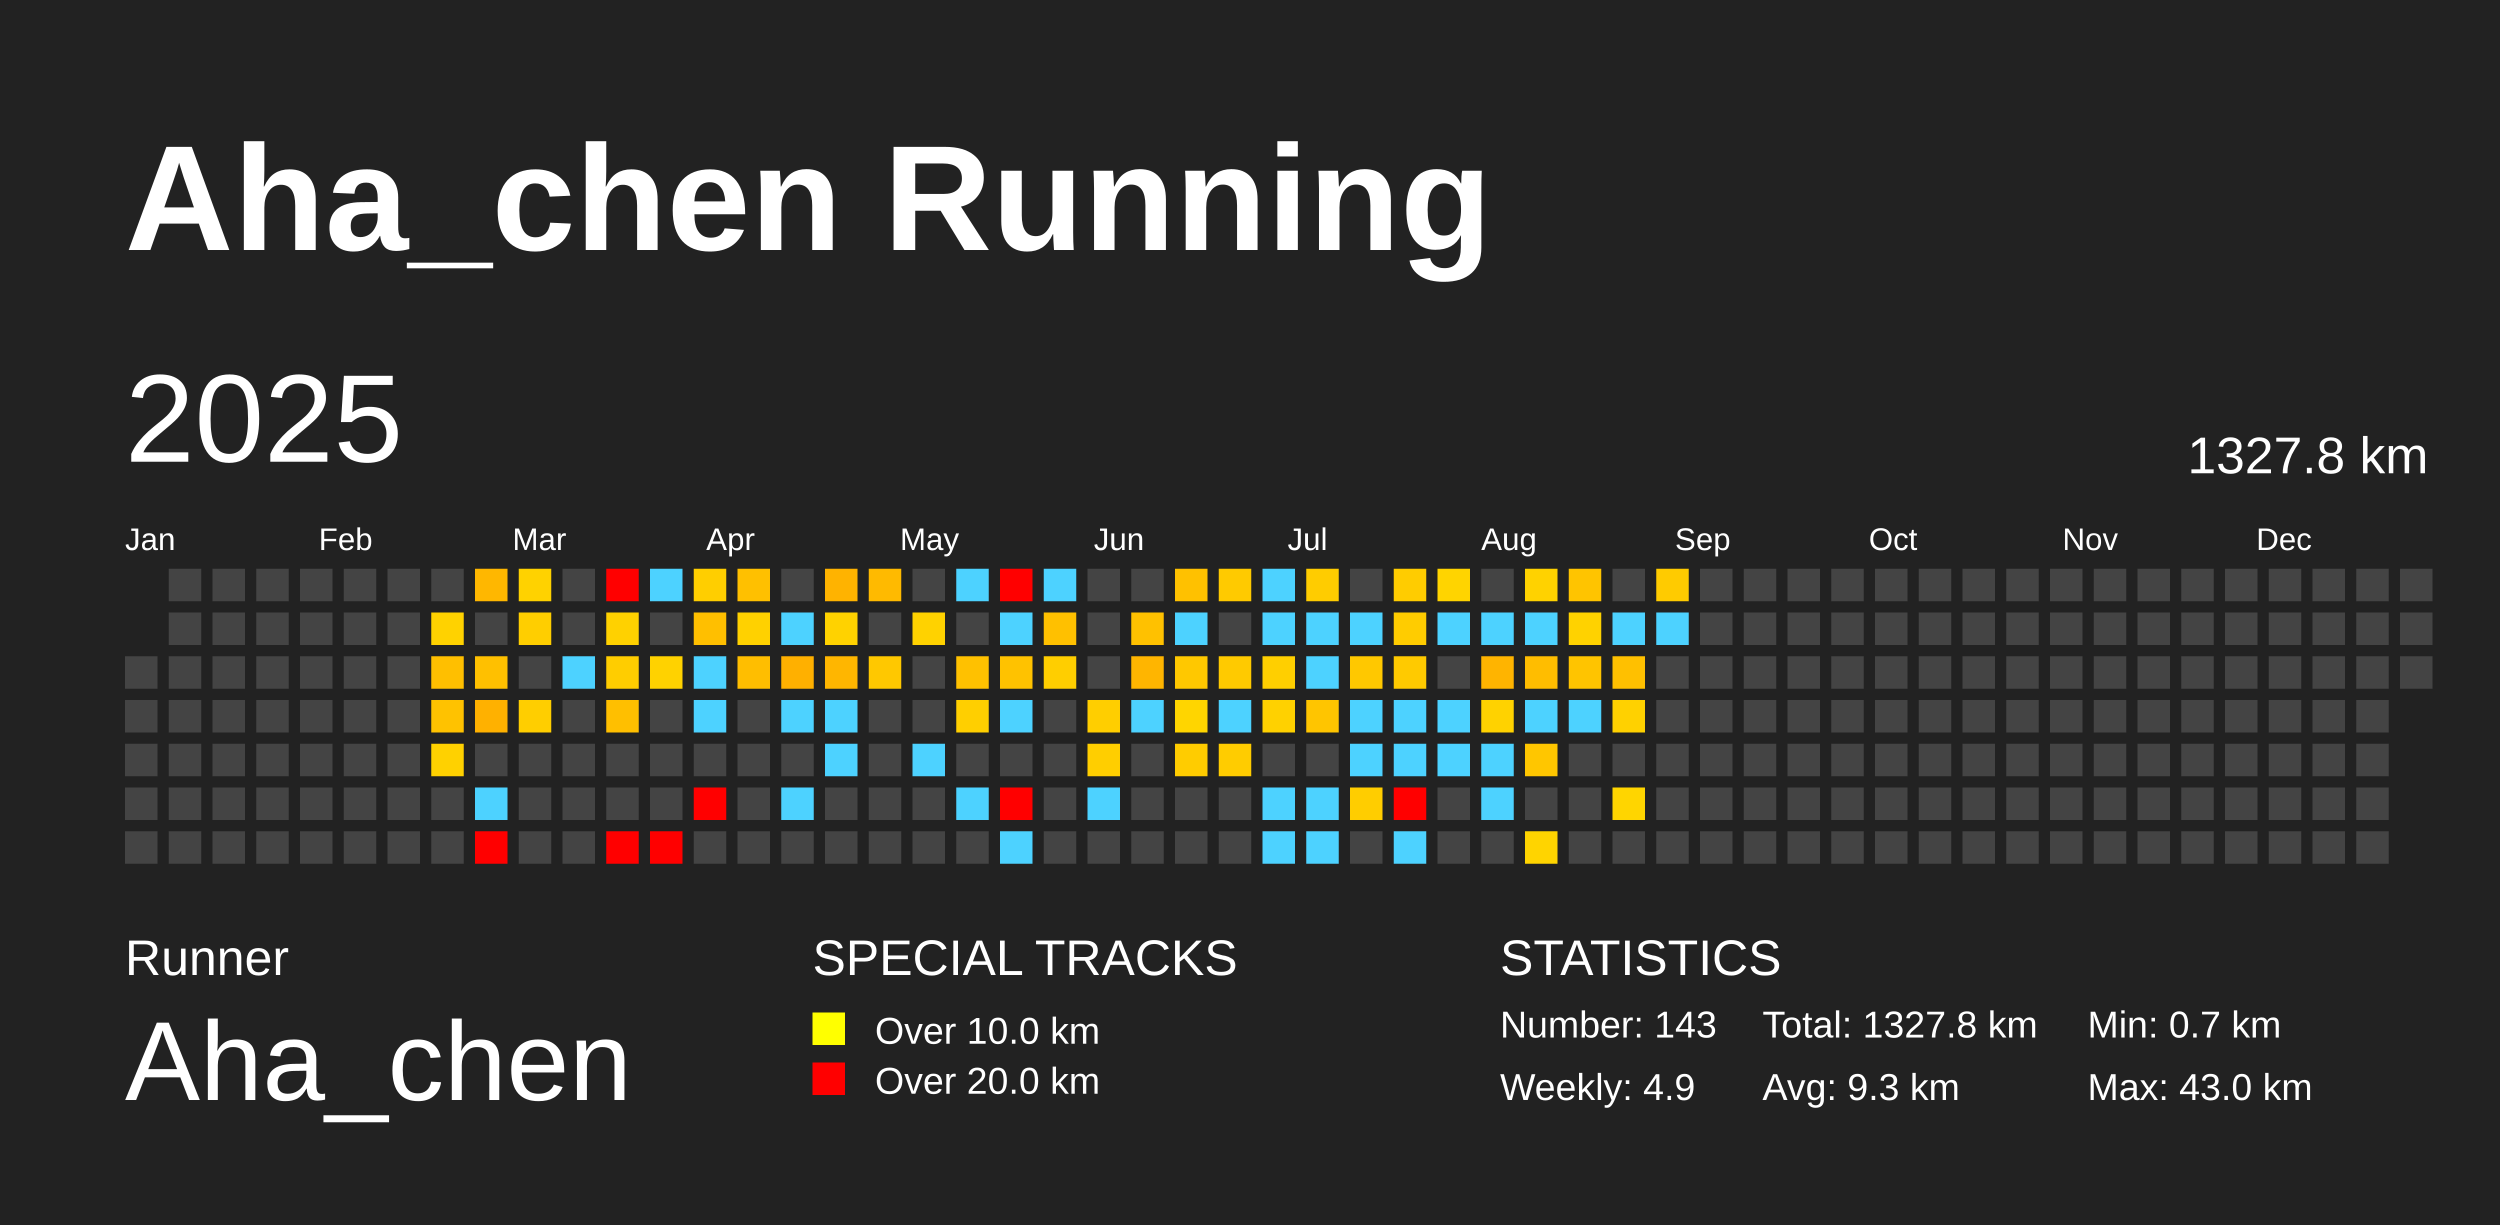
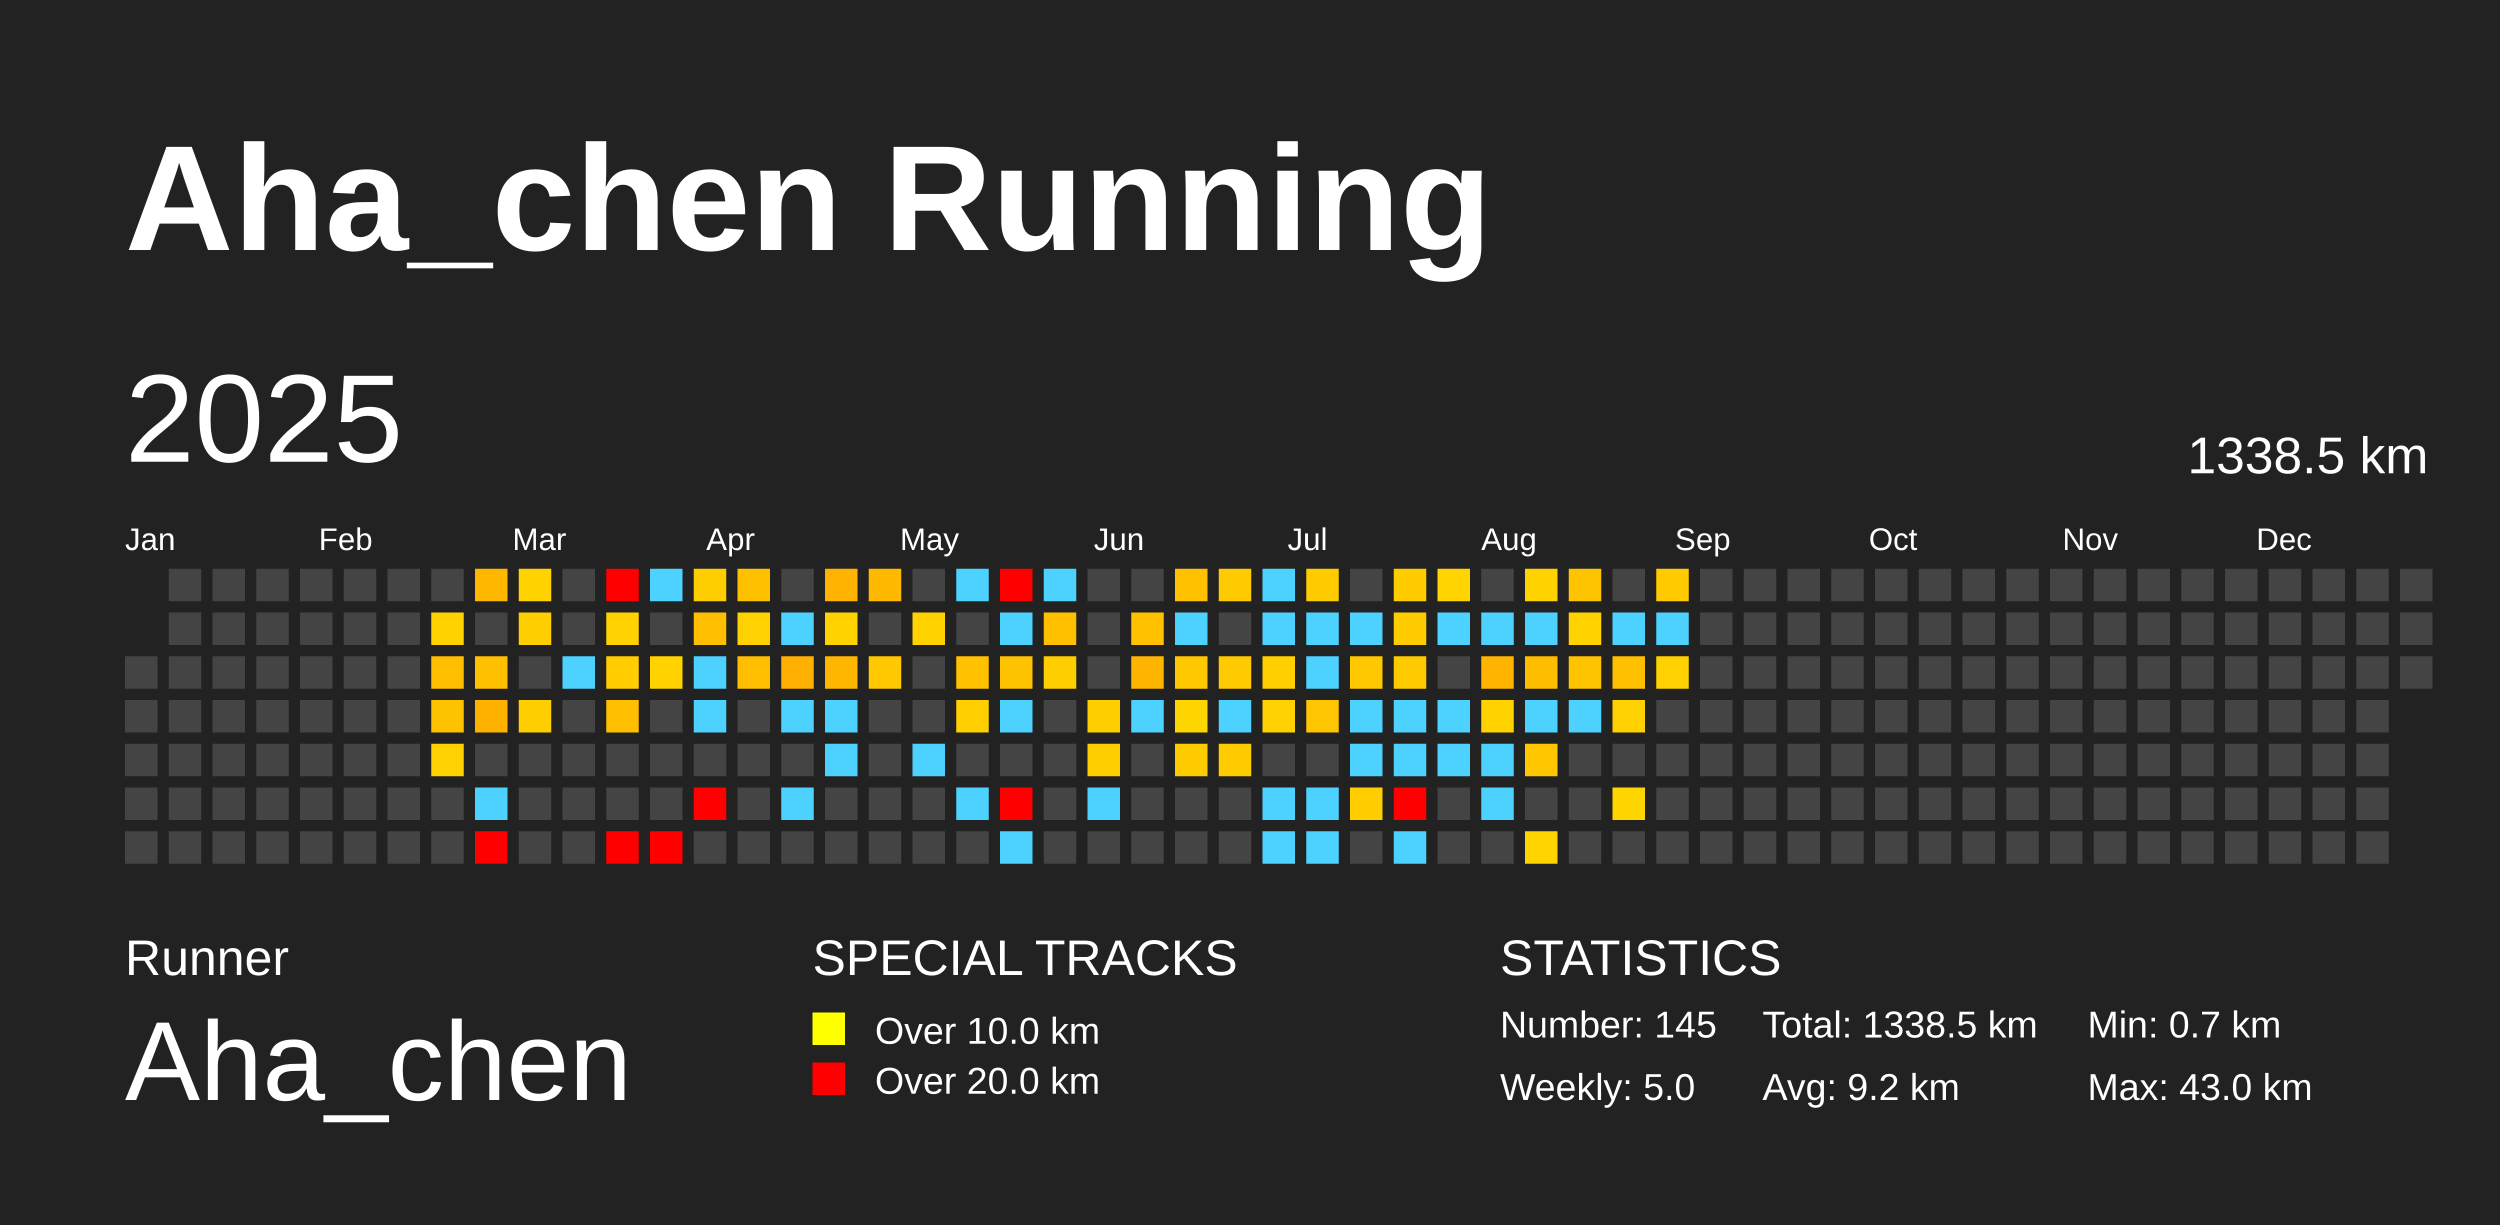
<svg xmlns="http://www.w3.org/2000/svg" baseProfile="full" height="98mm" version="1.1" viewBox="0,0,200,98" width="200mm">
  <defs />
  <rect fill="#222222" height="98" width="200" x="0" y="0" />
  <text fill="#FFFFFF" style="font-size:12px; font-family:Arial; font-weight:bold;" x="10" y="20">Aha_chen Running</text>
  <text fill="#FFFFFF" style="font-size:4px; font-family:Arial" x="10" y="78">Runner</text>
  <text fill="#FFFFFF" style="font-size:9px; font-family:Arial" x="10" y="88">Aha_chen</text>
  <text fill="#FFFFFF" style="font-size:4px; font-family:Arial" x="65" y="78">SPECIAL TRACKS</text>
  <rect fill="yellow" height="2.6" width="2.6" x="65" y="81" />
  <text fill="#FFFFFF" style="font-size:3px; font-family:Arial" x="70" y="83.5">Over 10.0 km</text>
  <rect fill="red" height="2.6" width="2.6" x="65" y="85" />
  <text fill="#FFFFFF" style="font-size:3px; font-family:Arial" x="70" y="87.5">Over 20.0 km</text>
  <text fill="#FFFFFF" style="font-size:4px; font-family:Arial" x="120" y="78">STATISTICS</text>
-   <text fill="#FFFFFF" style="font-size:3px; font-family:Arial" x="120" y="83">Number: 143</text>
-   <text fill="#FFFFFF" style="font-size:3px; font-family:Arial" x="120" y="88">Weekly: 4.9</text>
-   <text fill="#FFFFFF" style="font-size:3px; font-family:Arial" x="141" y="83">Total: 1327.8 km</text>
-   <text fill="#FFFFFF" style="font-size:3px; font-family:Arial" x="141" y="88">Avg: 9.3 km</text>
+   <text fill="#FFFFFF" style="font-size:3px; font-family:Arial" x="120" y="83">Number: 145</text>
+   <text fill="#FFFFFF" style="font-size:3px; font-family:Arial" x="120" y="88">Weekly: 5.0</text>
+   <text fill="#FFFFFF" style="font-size:3px; font-family:Arial" x="141" y="83">Total: 1338.5 km</text>
+   <text fill="#FFFFFF" style="font-size:3px; font-family:Arial" x="141" y="88">Avg: 9.2 km</text>
  <text fill="#FFFFFF" style="font-size:3px; font-family:Arial" x="167" y="83">Min: 0.7 km</text>
  <text fill="#FFFFFF" style="font-size:3px; font-family:Arial" x="167" y="88">Max: 43.0 km</text>
  <text dominant-baseline="hanging" fill="#FFFFFF" style="font-size:10.0px; font-family:Arial;" x="10" y="30">2025</text>
-   <text dominant-baseline="hanging" fill="#FFFFFF" style="font-size:4.125px; font-family:Arial;" x="175" y="35">1327.8 km</text>
+   <text dominant-baseline="hanging" fill="#FFFFFF" style="font-size:4.125px; font-family:Arial;" x="175" y="35">1338.5 km</text>
  <text fill="#FFFFFF" style="font-size:2.5px; font-family:Arial" x="10.0" y="44">Jan</text>
  <text fill="#FFFFFF" style="font-size:2.5px; font-family:Arial" x="25.5" y="44">Feb</text>
  <text fill="#FFFFFF" style="font-size:2.5px; font-family:Arial" x="41.0" y="44">Mar</text>
  <text fill="#FFFFFF" style="font-size:2.5px; font-family:Arial" x="56.5" y="44">Apr</text>
  <text fill="#FFFFFF" style="font-size:2.5px; font-family:Arial" x="72.0" y="44">May</text>
  <text fill="#FFFFFF" style="font-size:2.5px; font-family:Arial" x="87.5" y="44">Jun</text>
  <text fill="#FFFFFF" style="font-size:2.5px; font-family:Arial" x="103.0" y="44">Jul</text>
  <text fill="#FFFFFF" style="font-size:2.5px; font-family:Arial" x="118.5" y="44">Aug</text>
  <text fill="#FFFFFF" style="font-size:2.5px; font-family:Arial" x="134.0" y="44">Sep</text>
  <text fill="#FFFFFF" style="font-size:2.5px; font-family:Arial" x="149.5" y="44">Oct</text>
  <text fill="#FFFFFF" style="font-size:2.5px; font-family:Arial" x="165.0" y="44">Nov</text>
  <text fill="#FFFFFF" style="font-size:2.5px; font-family:Arial" x="180.5" y="44">Dec</text>
  <rect fill="#444444" height="2.6" width="2.6" x="10.0" y="52.5" />
  <rect fill="#444444" height="2.6" width="2.6" x="10.0" y="56.0" />
  <rect fill="#444444" height="2.6" width="2.6" x="10.0" y="59.5" />
  <rect fill="#444444" height="2.6" width="2.6" x="10.0" y="63.0" />
  <rect fill="#444444" height="2.6" width="2.6" x="10.0" y="66.5" />
  <rect fill="#444444" height="2.6" width="2.6" x="13.5" y="45.5" />
  <rect fill="#444444" height="2.6" width="2.6" x="13.5" y="49.0" />
  <rect fill="#444444" height="2.6" width="2.6" x="13.5" y="52.5" />
  <rect fill="#444444" height="2.6" width="2.6" x="13.5" y="56.0" />
  <rect fill="#444444" height="2.6" width="2.6" x="13.5" y="59.5" />
  <rect fill="#444444" height="2.6" width="2.6" x="13.5" y="63.0" />
  <rect fill="#444444" height="2.6" width="2.6" x="13.5" y="66.5" />
  <rect fill="#444444" height="2.6" width="2.6" x="17.0" y="45.5" />
  <rect fill="#444444" height="2.6" width="2.6" x="17.0" y="49.0" />
  <rect fill="#444444" height="2.6" width="2.6" x="17.0" y="52.5" />
  <rect fill="#444444" height="2.6" width="2.6" x="17.0" y="56.0" />
  <rect fill="#444444" height="2.6" width="2.6" x="17.0" y="59.5" />
  <rect fill="#444444" height="2.6" width="2.6" x="17.0" y="63.0" />
  <rect fill="#444444" height="2.6" width="2.6" x="17.0" y="66.5" />
  <rect fill="#444444" height="2.6" width="2.6" x="20.5" y="45.5" />
  <rect fill="#444444" height="2.6" width="2.6" x="20.5" y="49.0" />
  <rect fill="#444444" height="2.6" width="2.6" x="20.5" y="52.5" />
  <rect fill="#444444" height="2.6" width="2.6" x="20.5" y="56.0" />
  <rect fill="#444444" height="2.6" width="2.6" x="20.5" y="59.5" />
  <rect fill="#444444" height="2.6" width="2.6" x="20.5" y="63.0" />
  <rect fill="#444444" height="2.6" width="2.6" x="20.5" y="66.5" />
  <rect fill="#444444" height="2.6" width="2.6" x="24.0" y="45.5" />
  <rect fill="#444444" height="2.6" width="2.6" x="24.0" y="49.0" />
  <rect fill="#444444" height="2.6" width="2.6" x="24.0" y="52.5" />
  <rect fill="#444444" height="2.6" width="2.6" x="24.0" y="56.0" />
  <rect fill="#444444" height="2.6" width="2.6" x="24.0" y="59.5" />
  <rect fill="#444444" height="2.6" width="2.6" x="24.0" y="63.0" />
  <rect fill="#444444" height="2.6" width="2.6" x="24.0" y="66.5" />
  <rect fill="#444444" height="2.6" width="2.6" x="27.5" y="45.5" />
  <rect fill="#444444" height="2.6" width="2.6" x="27.5" y="49.0" />
  <rect fill="#444444" height="2.6" width="2.6" x="27.5" y="52.5" />
  <rect fill="#444444" height="2.6" width="2.6" x="27.5" y="56.0" />
  <rect fill="#444444" height="2.6" width="2.6" x="27.5" y="59.5" />
  <rect fill="#444444" height="2.6" width="2.6" x="27.5" y="63.0" />
  <rect fill="#444444" height="2.6" width="2.6" x="27.5" y="66.5" />
  <rect fill="#444444" height="2.6" width="2.6" x="31.0" y="45.5" />
  <rect fill="#444444" height="2.6" width="2.6" x="31.0" y="49.0" />
  <rect fill="#444444" height="2.6" width="2.6" x="31.0" y="52.5" />
  <rect fill="#444444" height="2.6" width="2.6" x="31.0" y="56.0" />
  <rect fill="#444444" height="2.6" width="2.6" x="31.0" y="59.5" />
  <rect fill="#444444" height="2.6" width="2.6" x="31.0" y="63.0" />
  <rect fill="#444444" height="2.6" width="2.6" x="31.0" y="66.5" />
  <rect fill="#444444" height="2.6" width="2.6" x="34.5" y="45.5" />
  <rect fill="#ffd200" height="2.6" width="2.6" x="34.5" y="49.0" />
  <rect fill="#ffbf00" height="2.6" width="2.6" x="34.5" y="52.5" />
  <rect fill="#ffc200" height="2.6" width="2.6" x="34.5" y="56.0" />
  <rect fill="#ffd100" height="2.6" width="2.6" x="34.5" y="59.5" />
  <rect fill="#444444" height="2.6" width="2.6" x="34.5" y="63.0" />
  <rect fill="#444444" height="2.6" width="2.6" x="34.5" y="66.5" />
  <rect fill="#ffb700" height="2.6" width="2.6" x="38.0" y="45.5" />
  <rect fill="#444444" height="2.6" width="2.6" x="38.0" y="49.0" />
  <rect fill="#ffc000" height="2.6" width="2.6" x="38.0" y="52.5" />
  <rect fill="#ffb100" height="2.6" width="2.6" x="38.0" y="56.0" />
  <rect fill="#444444" height="2.6" width="2.6" x="38.0" y="59.5" />
  <rect fill="#4dd2ff" height="2.6" width="2.6" x="38.0" y="63.0" />
  <rect fill="red" height="2.6" width="2.6" x="38.0" y="66.5" />
  <rect fill="#ffd200" height="2.6" width="2.6" x="41.5" y="45.5" />
  <rect fill="#ffce00" height="2.6" width="2.6" x="41.5" y="49.0" />
  <rect fill="#444444" height="2.6" width="2.6" x="41.5" y="52.5" />
  <rect fill="#ffce00" height="2.6" width="2.6" x="41.5" y="56.0" />
  <rect fill="#444444" height="2.6" width="2.6" x="41.5" y="59.5" />
  <rect fill="#444444" height="2.6" width="2.6" x="41.5" y="63.0" />
  <rect fill="#444444" height="2.6" width="2.6" x="41.5" y="66.5" />
  <rect fill="#444444" height="2.6" width="2.6" x="45.0" y="45.5" />
  <rect fill="#444444" height="2.6" width="2.6" x="45.0" y="49.0" />
  <rect fill="#4dd2ff" height="2.6" width="2.6" x="45.0" y="52.5" />
  <rect fill="#444444" height="2.6" width="2.6" x="45.0" y="56.0" />
  <rect fill="#444444" height="2.6" width="2.6" x="45.0" y="59.5" />
  <rect fill="#444444" height="2.6" width="2.6" x="45.0" y="63.0" />
  <rect fill="#444444" height="2.6" width="2.6" x="45.0" y="66.5" />
  <rect fill="red" height="2.6" width="2.6" x="48.5" y="45.5" />
  <rect fill="#ffd100" height="2.6" width="2.6" x="48.5" y="49.0" />
  <rect fill="#ffcd00" height="2.6" width="2.6" x="48.5" y="52.5" />
  <rect fill="#ffbf00" height="2.6" width="2.6" x="48.5" y="56.0" />
  <rect fill="#444444" height="2.6" width="2.6" x="48.5" y="59.5" />
  <rect fill="#444444" height="2.6" width="2.6" x="48.5" y="63.0" />
  <rect fill="red" height="2.6" width="2.6" x="48.5" y="66.5" />
  <rect fill="#4dd2ff" height="2.6" width="2.6" x="52.0" y="45.5" />
  <rect fill="#444444" height="2.6" width="2.6" x="52.0" y="49.0" />
  <rect fill="#ffd200" height="2.6" width="2.6" x="52.0" y="52.5" />
  <rect fill="#444444" height="2.6" width="2.6" x="52.0" y="56.0" />
  <rect fill="#444444" height="2.6" width="2.6" x="52.0" y="59.5" />
  <rect fill="#444444" height="2.6" width="2.6" x="52.0" y="63.0" />
  <rect fill="red" height="2.6" width="2.6" x="52.0" y="66.5" />
  <rect fill="#ffce00" height="2.6" width="2.6" x="55.5" y="45.5" />
  <rect fill="#ffbf00" height="2.6" width="2.6" x="55.5" y="49.0" />
  <rect fill="#4dd2ff" height="2.6" width="2.6" x="55.5" y="52.5" />
  <rect fill="#4dd2ff" height="2.6" width="2.6" x="55.5" y="56.0" />
  <rect fill="#444444" height="2.6" width="2.6" x="55.5" y="59.5" />
  <rect fill="red" height="2.6" width="2.6" x="55.5" y="63.0" />
  <rect fill="#444444" height="2.6" width="2.6" x="55.5" y="66.5" />
  <rect fill="#ffc000" height="2.6" width="2.6" x="59.0" y="45.5" />
  <rect fill="#ffd100" height="2.6" width="2.6" x="59.0" y="49.0" />
  <rect fill="#ffbe00" height="2.6" width="2.6" x="59.0" y="52.5" />
  <rect fill="#444444" height="2.6" width="2.6" x="59.0" y="56.0" />
  <rect fill="#444444" height="2.6" width="2.6" x="59.0" y="59.5" />
  <rect fill="#444444" height="2.6" width="2.6" x="59.0" y="63.0" />
  <rect fill="#444444" height="2.6" width="2.6" x="59.0" y="66.5" />
  <rect fill="#444444" height="2.6" width="2.6" x="62.5" y="45.5" />
  <rect fill="#4dd2ff" height="2.6" width="2.6" x="62.5" y="49.0" />
  <rect fill="#ffb000" height="2.6" width="2.6" x="62.5" y="52.5" />
  <rect fill="#4dd2ff" height="2.6" width="2.6" x="62.5" y="56.0" />
  <rect fill="#444444" height="2.6" width="2.6" x="62.5" y="59.5" />
  <rect fill="#4dd2ff" height="2.6" width="2.6" x="62.5" y="63.0" />
  <rect fill="#444444" height="2.6" width="2.6" x="62.5" y="66.5" />
  <rect fill="#ffb300" height="2.6" width="2.6" x="66.0" y="45.5" />
  <rect fill="#ffd200" height="2.6" width="2.6" x="66.0" y="49.0" />
  <rect fill="#ffb600" height="2.6" width="2.6" x="66.0" y="52.5" />
  <rect fill="#4dd2ff" height="2.6" width="2.6" x="66.0" y="56.0" />
  <rect fill="#4dd2ff" height="2.6" width="2.6" x="66.0" y="59.5" />
  <rect fill="#444444" height="2.6" width="2.6" x="66.0" y="63.0" />
  <rect fill="#444444" height="2.6" width="2.6" x="66.0" y="66.5" />
  <rect fill="#ffba00" height="2.6" width="2.6" x="69.5" y="45.5" />
  <rect fill="#444444" height="2.6" width="2.6" x="69.5" y="49.0" />
  <rect fill="#ffc800" height="2.6" width="2.6" x="69.5" y="52.5" />
  <rect fill="#444444" height="2.6" width="2.6" x="69.5" y="56.0" />
  <rect fill="#444444" height="2.6" width="2.6" x="69.5" y="59.5" />
  <rect fill="#444444" height="2.6" width="2.6" x="69.5" y="63.0" />
  <rect fill="#444444" height="2.6" width="2.6" x="69.5" y="66.5" />
  <rect fill="#444444" height="2.6" width="2.6" x="73.0" y="45.5" />
  <rect fill="#ffd200" height="2.6" width="2.6" x="73.0" y="49.0" />
  <rect fill="#444444" height="2.6" width="2.6" x="73.0" y="52.5" />
  <rect fill="#444444" height="2.6" width="2.6" x="73.0" y="56.0" />
  <rect fill="#4dd2ff" height="2.6" width="2.6" x="73.0" y="59.5" />
  <rect fill="#444444" height="2.6" width="2.6" x="73.0" y="63.0" />
  <rect fill="#444444" height="2.6" width="2.6" x="73.0" y="66.5" />
  <rect fill="#4dd2ff" height="2.6" width="2.6" x="76.5" y="45.5" />
  <rect fill="#444444" height="2.6" width="2.6" x="76.5" y="49.0" />
  <rect fill="#ffc100" height="2.6" width="2.6" x="76.5" y="52.5" />
  <rect fill="#ffcf00" height="2.6" width="2.6" x="76.5" y="56.0" />
  <rect fill="#444444" height="2.6" width="2.6" x="76.5" y="59.5" />
  <rect fill="#4dd2ff" height="2.6" width="2.6" x="76.5" y="63.0" />
  <rect fill="#444444" height="2.6" width="2.6" x="76.5" y="66.5" />
  <rect fill="red" height="2.6" width="2.6" x="80.0" y="45.5" />
  <rect fill="#4dd2ff" height="2.6" width="2.6" x="80.0" y="49.0" />
  <rect fill="#ffc200" height="2.6" width="2.6" x="80.0" y="52.5" />
  <rect fill="#4dd2ff" height="2.6" width="2.6" x="80.0" y="56.0" />
  <rect fill="#444444" height="2.6" width="2.6" x="80.0" y="59.5" />
  <rect fill="red" height="2.6" width="2.6" x="80.0" y="63.0" />
  <rect fill="#4dd2ff" height="2.6" width="2.6" x="80.0" y="66.5" />
  <rect fill="#4dd2ff" height="2.6" width="2.6" x="83.5" y="45.5" />
  <rect fill="#ffc000" height="2.6" width="2.6" x="83.5" y="49.0" />
  <rect fill="#ffce00" height="2.6" width="2.6" x="83.5" y="52.5" />
  <rect fill="#444444" height="2.6" width="2.6" x="83.5" y="56.0" />
  <rect fill="#444444" height="2.6" width="2.6" x="83.5" y="59.5" />
  <rect fill="#444444" height="2.6" width="2.6" x="83.5" y="63.0" />
  <rect fill="#444444" height="2.6" width="2.6" x="83.5" y="66.5" />
  <rect fill="#444444" height="2.6" width="2.6" x="87.0" y="45.5" />
  <rect fill="#444444" height="2.6" width="2.6" x="87.0" y="49.0" />
  <rect fill="#444444" height="2.6" width="2.6" x="87.0" y="52.5" />
  <rect fill="#ffce00" height="2.6" width="2.6" x="87.0" y="56.0" />
  <rect fill="#ffce00" height="2.6" width="2.6" x="87.0" y="59.5" />
  <rect fill="#4dd2ff" height="2.6" width="2.6" x="87.0" y="63.0" />
  <rect fill="#444444" height="2.6" width="2.6" x="87.0" y="66.5" />
  <rect fill="#444444" height="2.6" width="2.6" x="90.5" y="45.5" />
  <rect fill="#ffc100" height="2.6" width="2.6" x="90.5" y="49.0" />
  <rect fill="#ffb500" height="2.6" width="2.6" x="90.5" y="52.5" />
  <rect fill="#4dd2ff" height="2.6" width="2.6" x="90.5" y="56.0" />
  <rect fill="#444444" height="2.6" width="2.6" x="90.5" y="59.5" />
  <rect fill="#444444" height="2.6" width="2.6" x="90.5" y="63.0" />
  <rect fill="#444444" height="2.6" width="2.6" x="90.5" y="66.5" />
  <rect fill="#ffc100" height="2.6" width="2.6" x="94.0" y="45.5" />
  <rect fill="#4dd2ff" height="2.6" width="2.6" x="94.0" y="49.0" />
  <rect fill="#ffc800" height="2.6" width="2.6" x="94.0" y="52.5" />
  <rect fill="#ffd500" height="2.6" width="2.6" x="94.0" y="56.0" />
  <rect fill="#ffcc00" height="2.6" width="2.6" x="94.0" y="59.5" />
  <rect fill="#444444" height="2.6" width="2.6" x="94.0" y="63.0" />
  <rect fill="#444444" height="2.6" width="2.6" x="94.0" y="66.5" />
  <rect fill="#ffca00" height="2.6" width="2.6" x="97.5" y="45.5" />
  <rect fill="#444444" height="2.6" width="2.6" x="97.5" y="49.0" />
  <rect fill="#ffca00" height="2.6" width="2.6" x="97.5" y="52.5" />
  <rect fill="#4dd2ff" height="2.6" width="2.6" x="97.5" y="56.0" />
  <rect fill="#ffcc00" height="2.6" width="2.6" x="97.5" y="59.5" />
  <rect fill="#444444" height="2.6" width="2.6" x="97.5" y="63.0" />
  <rect fill="#444444" height="2.6" width="2.6" x="97.5" y="66.5" />
  <rect fill="#4dd2ff" height="2.6" width="2.6" x="101.0" y="45.5" />
  <rect fill="#4dd2ff" height="2.6" width="2.6" x="101.0" y="49.0" />
  <rect fill="#ffcf00" height="2.6" width="2.6" x="101.0" y="52.5" />
  <rect fill="#ffd100" height="2.6" width="2.6" x="101.0" y="56.0" />
  <rect fill="#444444" height="2.6" width="2.6" x="101.0" y="59.5" />
  <rect fill="#4dd2ff" height="2.6" width="2.6" x="101.0" y="63.0" />
  <rect fill="#4dd2ff" height="2.6" width="2.6" x="101.0" y="66.5" />
  <rect fill="#ffcc00" height="2.6" width="2.6" x="104.5" y="45.5" />
  <rect fill="#4dd2ff" height="2.6" width="2.6" x="104.5" y="49.0" />
  <rect fill="#4dd2ff" height="2.6" width="2.6" x="104.5" y="52.5" />
  <rect fill="#ffc500" height="2.6" width="2.6" x="104.5" y="56.0" />
  <rect fill="#444444" height="2.6" width="2.6" x="104.5" y="59.5" />
  <rect fill="#4dd2ff" height="2.6" width="2.6" x="104.5" y="63.0" />
  <rect fill="#4dd2ff" height="2.6" width="2.6" x="104.5" y="66.5" />
  <rect fill="#444444" height="2.6" width="2.6" x="108.0" y="45.5" />
  <rect fill="#4dd2ff" height="2.6" width="2.6" x="108.0" y="49.0" />
  <rect fill="#ffc800" height="2.6" width="2.6" x="108.0" y="52.5" />
  <rect fill="#4dd2ff" height="2.6" width="2.6" x="108.0" y="56.0" />
  <rect fill="#4dd2ff" height="2.6" width="2.6" x="108.0" y="59.5" />
  <rect fill="#ffcd00" height="2.6" width="2.6" x="108.0" y="63.0" />
  <rect fill="#444444" height="2.6" width="2.6" x="108.0" y="66.5" />
  <rect fill="#ffcc00" height="2.6" width="2.6" x="111.5" y="45.5" />
  <rect fill="#ffcc00" height="2.6" width="2.6" x="111.5" y="49.0" />
  <rect fill="#ffca00" height="2.6" width="2.6" x="111.5" y="52.5" />
  <rect fill="#4dd2ff" height="2.6" width="2.6" x="111.5" y="56.0" />
  <rect fill="#4dd2ff" height="2.6" width="2.6" x="111.5" y="59.5" />
  <rect fill="red" height="2.6" width="2.6" x="111.5" y="63.0" />
  <rect fill="#4dd2ff" height="2.6" width="2.6" x="111.5" y="66.5" />
  <rect fill="#ffd400" height="2.6" width="2.6" x="115.0" y="45.5" />
  <rect fill="#4dd2ff" height="2.6" width="2.6" x="115.0" y="49.0" />
  <rect fill="#444444" height="2.6" width="2.6" x="115.0" y="52.5" />
  <rect fill="#4dd2ff" height="2.6" width="2.6" x="115.0" y="56.0" />
  <rect fill="#4dd2ff" height="2.6" width="2.6" x="115.0" y="59.5" />
  <rect fill="#444444" height="2.6" width="2.6" x="115.0" y="63.0" />
  <rect fill="#444444" height="2.6" width="2.6" x="115.0" y="66.5" />
  <rect fill="#444444" height="2.6" width="2.6" x="118.5" y="45.5" />
  <rect fill="#4dd2ff" height="2.6" width="2.6" x="118.5" y="49.0" />
  <rect fill="#ffb400" height="2.6" width="2.6" x="118.5" y="52.5" />
  <rect fill="#ffd200" height="2.6" width="2.6" x="118.5" y="56.0" />
  <rect fill="#4dd2ff" height="2.6" width="2.6" x="118.5" y="59.5" />
  <rect fill="#4dd2ff" height="2.6" width="2.6" x="118.5" y="63.0" />
  <rect fill="#444444" height="2.6" width="2.6" x="118.5" y="66.5" />
  <rect fill="#ffd200" height="2.6" width="2.6" x="122.0" y="45.5" />
  <rect fill="#4dd2ff" height="2.6" width="2.6" x="122.0" y="49.0" />
  <rect fill="#ffbd00" height="2.6" width="2.6" x="122.0" y="52.5" />
  <rect fill="#4dd2ff" height="2.6" width="2.6" x="122.0" y="56.0" />
  <rect fill="#ffc600" height="2.6" width="2.6" x="122.0" y="59.5" />
  <rect fill="#444444" height="2.6" width="2.6" x="122.0" y="63.0" />
  <rect fill="#ffd400" height="2.6" width="2.6" x="122.0" y="66.5" />
  <rect fill="#ffc400" height="2.6" width="2.6" x="125.5" y="45.5" />
  <rect fill="#ffd200" height="2.6" width="2.6" x="125.5" y="49.0" />
  <rect fill="#ffc400" height="2.6" width="2.6" x="125.5" y="52.5" />
  <rect fill="#4dd2ff" height="2.6" width="2.6" x="125.5" y="56.0" />
  <rect fill="#444444" height="2.6" width="2.6" x="125.5" y="59.5" />
  <rect fill="#444444" height="2.6" width="2.6" x="125.5" y="63.0" />
  <rect fill="#444444" height="2.6" width="2.6" x="125.5" y="66.5" />
  <rect fill="#444444" height="2.6" width="2.6" x="129.0" y="45.5" />
  <rect fill="#4dd2ff" height="2.6" width="2.6" x="129.0" y="49.0" />
  <rect fill="#ffc000" height="2.6" width="2.6" x="129.0" y="52.5" />
  <rect fill="#ffd100" height="2.6" width="2.6" x="129.0" y="56.0" />
  <rect fill="#444444" height="2.6" width="2.6" x="129.0" y="59.5" />
  <rect fill="#ffd500" height="2.6" width="2.6" x="129.0" y="63.0" />
  <rect fill="#444444" height="2.6" width="2.6" x="129.0" y="66.5" />
  <rect fill="#ffcb00" height="2.6" width="2.6" x="132.5" y="45.5" />
  <rect fill="#4dd2ff" height="2.6" width="2.6" x="132.5" y="49.0" />
-   <rect fill="#444444" height="2.6" width="2.6" x="132.5" y="52.5" />
+   <rect fill="#ffd100" height="2.6" width="2.6" x="132.5" y="52.5" />
  <rect fill="#444444" height="2.6" width="2.6" x="132.5" y="56.0" />
  <rect fill="#444444" height="2.6" width="2.6" x="132.5" y="59.5" />
  <rect fill="#444444" height="2.6" width="2.6" x="132.5" y="63.0" />
  <rect fill="#444444" height="2.6" width="2.6" x="132.5" y="66.5" />
  <rect fill="#444444" height="2.6" width="2.6" x="136.0" y="45.5" />
  <rect fill="#444444" height="2.6" width="2.6" x="136.0" y="49.0" />
  <rect fill="#444444" height="2.6" width="2.6" x="136.0" y="52.5" />
  <rect fill="#444444" height="2.6" width="2.6" x="136.0" y="56.0" />
  <rect fill="#444444" height="2.6" width="2.6" x="136.0" y="59.5" />
  <rect fill="#444444" height="2.6" width="2.6" x="136.0" y="63.0" />
  <rect fill="#444444" height="2.6" width="2.6" x="136.0" y="66.5" />
  <rect fill="#444444" height="2.6" width="2.6" x="139.5" y="45.5" />
  <rect fill="#444444" height="2.6" width="2.6" x="139.5" y="49.0" />
  <rect fill="#444444" height="2.6" width="2.6" x="139.5" y="52.5" />
  <rect fill="#444444" height="2.6" width="2.6" x="139.5" y="56.0" />
  <rect fill="#444444" height="2.6" width="2.6" x="139.5" y="59.5" />
  <rect fill="#444444" height="2.6" width="2.6" x="139.5" y="63.0" />
  <rect fill="#444444" height="2.6" width="2.6" x="139.5" y="66.5" />
  <rect fill="#444444" height="2.6" width="2.6" x="143.0" y="45.5" />
  <rect fill="#444444" height="2.6" width="2.6" x="143.0" y="49.0" />
  <rect fill="#444444" height="2.6" width="2.6" x="143.0" y="52.5" />
  <rect fill="#444444" height="2.6" width="2.6" x="143.0" y="56.0" />
  <rect fill="#444444" height="2.6" width="2.6" x="143.0" y="59.5" />
  <rect fill="#444444" height="2.6" width="2.6" x="143.0" y="63.0" />
  <rect fill="#444444" height="2.6" width="2.6" x="143.0" y="66.5" />
  <rect fill="#444444" height="2.6" width="2.6" x="146.5" y="45.5" />
  <rect fill="#444444" height="2.6" width="2.6" x="146.5" y="49.0" />
  <rect fill="#444444" height="2.6" width="2.6" x="146.5" y="52.5" />
  <rect fill="#444444" height="2.6" width="2.6" x="146.5" y="56.0" />
  <rect fill="#444444" height="2.6" width="2.6" x="146.5" y="59.5" />
  <rect fill="#444444" height="2.6" width="2.6" x="146.5" y="63.0" />
  <rect fill="#444444" height="2.6" width="2.6" x="146.5" y="66.5" />
  <rect fill="#444444" height="2.6" width="2.6" x="150.0" y="45.5" />
  <rect fill="#444444" height="2.6" width="2.6" x="150.0" y="49.0" />
  <rect fill="#444444" height="2.6" width="2.6" x="150.0" y="52.5" />
  <rect fill="#444444" height="2.6" width="2.6" x="150.0" y="56.0" />
  <rect fill="#444444" height="2.6" width="2.6" x="150.0" y="59.5" />
  <rect fill="#444444" height="2.6" width="2.6" x="150.0" y="63.0" />
  <rect fill="#444444" height="2.6" width="2.6" x="150.0" y="66.5" />
  <rect fill="#444444" height="2.6" width="2.6" x="153.5" y="45.5" />
  <rect fill="#444444" height="2.6" width="2.6" x="153.5" y="49.0" />
  <rect fill="#444444" height="2.6" width="2.6" x="153.5" y="52.5" />
  <rect fill="#444444" height="2.6" width="2.6" x="153.5" y="56.0" />
  <rect fill="#444444" height="2.6" width="2.6" x="153.5" y="59.5" />
  <rect fill="#444444" height="2.6" width="2.6" x="153.5" y="63.0" />
  <rect fill="#444444" height="2.6" width="2.6" x="153.5" y="66.5" />
  <rect fill="#444444" height="2.6" width="2.6" x="157.0" y="45.5" />
  <rect fill="#444444" height="2.6" width="2.6" x="157.0" y="49.0" />
  <rect fill="#444444" height="2.6" width="2.6" x="157.0" y="52.5" />
  <rect fill="#444444" height="2.6" width="2.6" x="157.0" y="56.0" />
  <rect fill="#444444" height="2.6" width="2.6" x="157.0" y="59.5" />
  <rect fill="#444444" height="2.6" width="2.6" x="157.0" y="63.0" />
  <rect fill="#444444" height="2.6" width="2.6" x="157.0" y="66.5" />
  <rect fill="#444444" height="2.6" width="2.6" x="160.5" y="45.5" />
  <rect fill="#444444" height="2.6" width="2.6" x="160.5" y="49.0" />
  <rect fill="#444444" height="2.6" width="2.6" x="160.5" y="52.5" />
  <rect fill="#444444" height="2.6" width="2.6" x="160.5" y="56.0" />
  <rect fill="#444444" height="2.6" width="2.6" x="160.5" y="59.5" />
  <rect fill="#444444" height="2.6" width="2.6" x="160.5" y="63.0" />
  <rect fill="#444444" height="2.6" width="2.6" x="160.5" y="66.5" />
  <rect fill="#444444" height="2.6" width="2.6" x="164.0" y="45.5" />
  <rect fill="#444444" height="2.6" width="2.6" x="164.0" y="49.0" />
  <rect fill="#444444" height="2.6" width="2.6" x="164.0" y="52.5" />
  <rect fill="#444444" height="2.6" width="2.6" x="164.0" y="56.0" />
  <rect fill="#444444" height="2.6" width="2.6" x="164.0" y="59.5" />
  <rect fill="#444444" height="2.6" width="2.6" x="164.0" y="63.0" />
  <rect fill="#444444" height="2.6" width="2.6" x="164.0" y="66.5" />
  <rect fill="#444444" height="2.6" width="2.6" x="167.5" y="45.5" />
  <rect fill="#444444" height="2.6" width="2.6" x="167.5" y="49.0" />
  <rect fill="#444444" height="2.6" width="2.6" x="167.5" y="52.5" />
  <rect fill="#444444" height="2.6" width="2.6" x="167.5" y="56.0" />
  <rect fill="#444444" height="2.6" width="2.6" x="167.5" y="59.5" />
  <rect fill="#444444" height="2.6" width="2.6" x="167.5" y="63.0" />
  <rect fill="#444444" height="2.6" width="2.6" x="167.5" y="66.5" />
  <rect fill="#444444" height="2.6" width="2.6" x="171.0" y="45.5" />
  <rect fill="#444444" height="2.6" width="2.6" x="171.0" y="49.0" />
  <rect fill="#444444" height="2.6" width="2.6" x="171.0" y="52.5" />
  <rect fill="#444444" height="2.6" width="2.6" x="171.0" y="56.0" />
  <rect fill="#444444" height="2.6" width="2.6" x="171.0" y="59.5" />
  <rect fill="#444444" height="2.6" width="2.6" x="171.0" y="63.0" />
  <rect fill="#444444" height="2.6" width="2.6" x="171.0" y="66.5" />
  <rect fill="#444444" height="2.6" width="2.6" x="174.5" y="45.5" />
  <rect fill="#444444" height="2.6" width="2.6" x="174.5" y="49.0" />
  <rect fill="#444444" height="2.6" width="2.6" x="174.5" y="52.5" />
  <rect fill="#444444" height="2.6" width="2.6" x="174.5" y="56.0" />
  <rect fill="#444444" height="2.6" width="2.6" x="174.5" y="59.5" />
  <rect fill="#444444" height="2.6" width="2.6" x="174.5" y="63.0" />
  <rect fill="#444444" height="2.6" width="2.6" x="174.5" y="66.5" />
  <rect fill="#444444" height="2.6" width="2.6" x="178.0" y="45.5" />
  <rect fill="#444444" height="2.6" width="2.6" x="178.0" y="49.0" />
  <rect fill="#444444" height="2.6" width="2.6" x="178.0" y="52.5" />
  <rect fill="#444444" height="2.6" width="2.6" x="178.0" y="56.0" />
  <rect fill="#444444" height="2.6" width="2.6" x="178.0" y="59.5" />
  <rect fill="#444444" height="2.6" width="2.6" x="178.0" y="63.0" />
  <rect fill="#444444" height="2.6" width="2.6" x="178.0" y="66.5" />
  <rect fill="#444444" height="2.6" width="2.6" x="181.5" y="45.5" />
  <rect fill="#444444" height="2.6" width="2.6" x="181.5" y="49.0" />
  <rect fill="#444444" height="2.6" width="2.6" x="181.5" y="52.5" />
  <rect fill="#444444" height="2.6" width="2.6" x="181.5" y="56.0" />
  <rect fill="#444444" height="2.6" width="2.6" x="181.5" y="59.5" />
  <rect fill="#444444" height="2.6" width="2.6" x="181.5" y="63.0" />
  <rect fill="#444444" height="2.6" width="2.6" x="181.5" y="66.5" />
  <rect fill="#444444" height="2.6" width="2.6" x="185.0" y="45.5" />
  <rect fill="#444444" height="2.6" width="2.6" x="185.0" y="49.0" />
  <rect fill="#444444" height="2.6" width="2.6" x="185.0" y="52.5" />
  <rect fill="#444444" height="2.6" width="2.6" x="185.0" y="56.0" />
  <rect fill="#444444" height="2.6" width="2.6" x="185.0" y="59.5" />
  <rect fill="#444444" height="2.6" width="2.6" x="185.0" y="63.0" />
  <rect fill="#444444" height="2.6" width="2.6" x="185.0" y="66.5" />
  <rect fill="#444444" height="2.6" width="2.6" x="188.5" y="45.5" />
  <rect fill="#444444" height="2.6" width="2.6" x="188.5" y="49.0" />
  <rect fill="#444444" height="2.6" width="2.6" x="188.5" y="52.5" />
  <rect fill="#444444" height="2.6" width="2.6" x="188.5" y="56.0" />
  <rect fill="#444444" height="2.6" width="2.6" x="188.5" y="59.5" />
  <rect fill="#444444" height="2.6" width="2.6" x="188.5" y="63.0" />
  <rect fill="#444444" height="2.6" width="2.6" x="188.5" y="66.5" />
  <rect fill="#444444" height="2.6" width="2.6" x="192.0" y="45.5" />
  <rect fill="#444444" height="2.6" width="2.6" x="192.0" y="49.0" />
  <rect fill="#444444" height="2.6" width="2.6" x="192.0" y="52.5" />
</svg>
